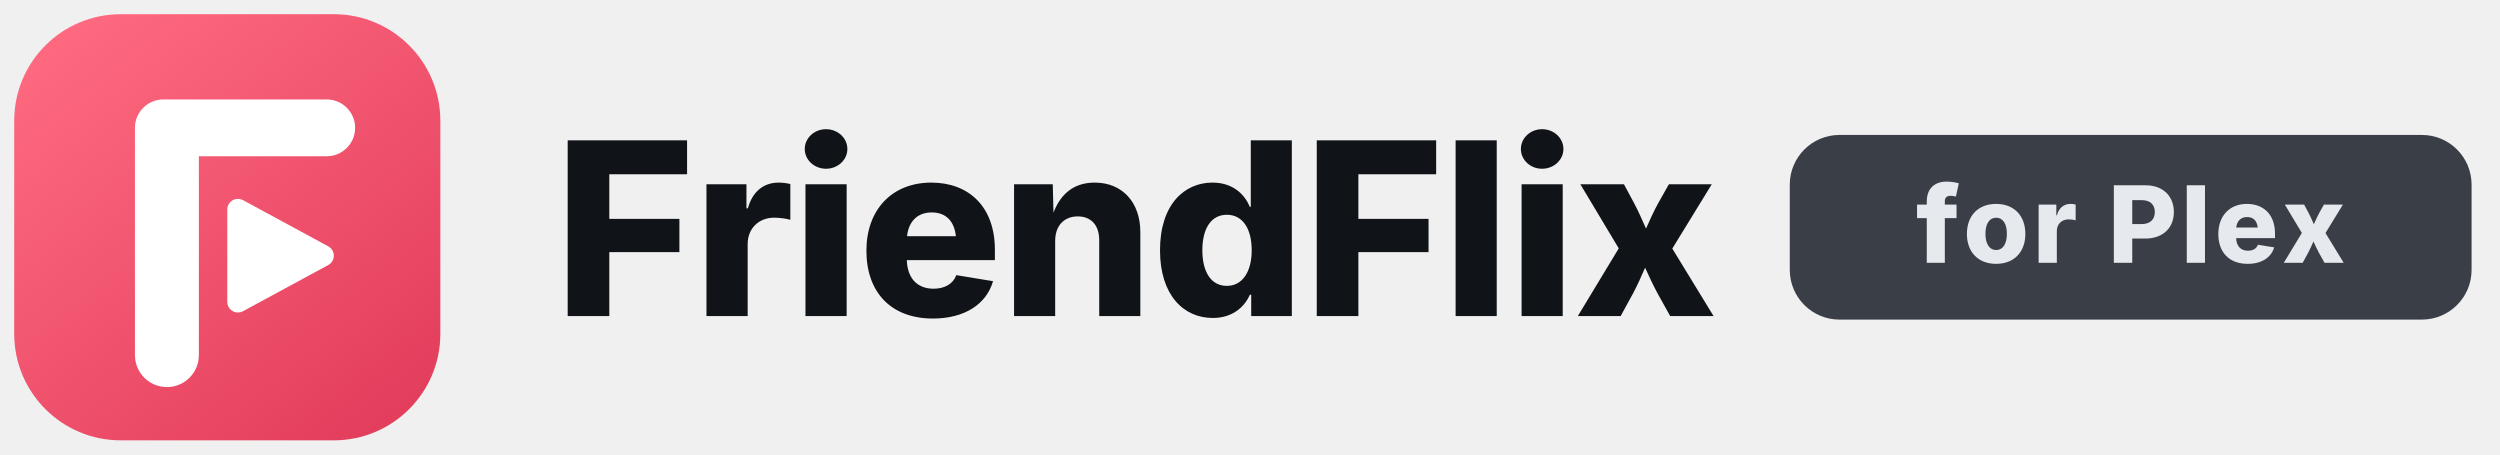
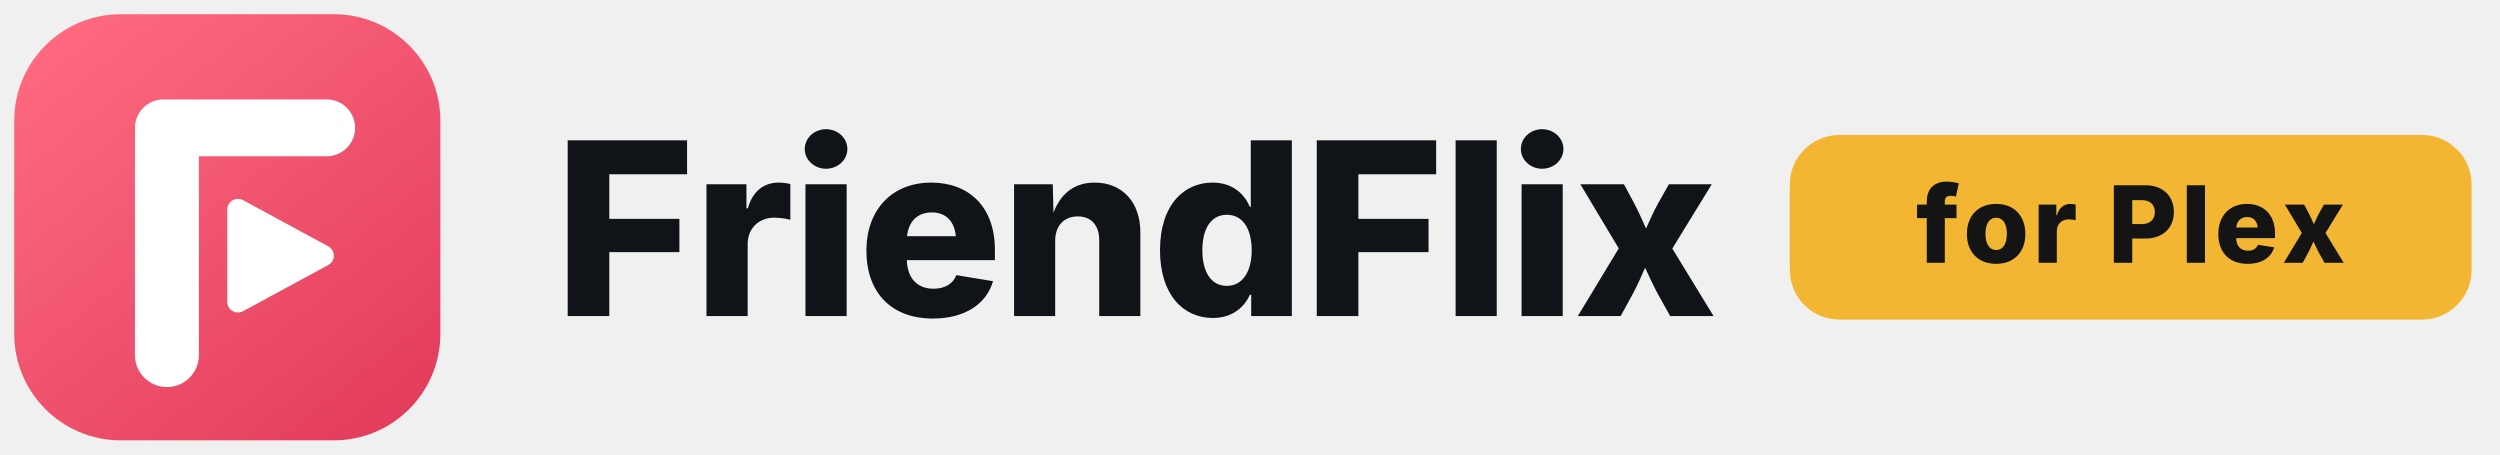
<svg xmlns="http://www.w3.org/2000/svg" width="704" height="128" viewBox="0 0 352 64" role="img" aria-label="FriendFlix for Plex">
  <defs>
    <linearGradient id="g" x1="8" y1="2" x2="56" y2="62" gradientUnits="userSpaceOnUse">
      <stop offset="0" stop-color="#ff6b81" />
      <stop offset="1" stop-color="#e23c5b" />
    </linearGradient>
  </defs>
  <rect x="2" y="2" width="60" height="60" rx="15" fill="url(#g)" />
  <path fill="#fff" d="M19 18a4 4 0 0 1 4-4h23a4 4 0 0 1 0 8H28v28a4.5 4.5 0 0 1-9 0z" />
  <path fill="#fff" stroke="#fff" stroke-width="3" stroke-linejoin="round" d="M33.5 29.5 45.5 36 33.5 42.5z" />
  <path transform="translate(78 44.5)" fill="#101418" d="M1.93 0H7.79V-9H17.66V-13.68H7.79V-19.96H18.74V-24.74H1.93ZM21.47 0H27.27V-10.13C27.27 -12.35 28.85 -13.85 30.99 -13.85C31.68 -13.85 32.73 -13.73 33.28 -13.55V-18.59C32.8 -18.71 32.18 -18.79 31.63 -18.79C29.59 -18.79 27.97 -17.61 27.3 -15.17H27.1V-18.56H21.47ZM35.41 0H41.21V-18.56H35.41ZM38.3 -20.74C39.96 -20.74 41.31 -21.98 41.31 -23.52C41.31 -25.07 39.96 -26.31 38.3 -26.31C36.66 -26.31 35.31 -25.07 35.31 -23.52C35.31 -21.98 36.66 -20.74 38.3 -20.74ZM53.35 0.35C57.85 0.35 60.89 -1.69 61.82 -4.91L56.65 -5.76C56.19 -4.52 55.01 -3.85 53.45 -3.85C51.26 -3.85 49.78 -5.18 49.68 -7.87H62.08V-9.33C62.08 -15.46 58.35 -18.79 53.13 -18.79C47.56 -18.79 43.99 -14.94 43.99 -9.21C43.99 -3.27 47.52 0.35 53.35 0.35ZM49.71 -11.24C49.93 -13.28 51.14 -14.59 53.18 -14.59C55.21 -14.59 56.36 -13.35 56.59 -11.24ZM70.57 -10.59C70.57 -12.75 71.85 -14.03 73.75 -14.03C75.64 -14.03 76.77 -12.78 76.77 -10.69V0H82.56V-11.82C82.56 -16.02 80.02 -18.79 76.14 -18.79C73.13 -18.79 71.31 -17.13 70.33 -14.56L70.23 -18.56H64.78V0H70.57ZM92.76 0.27C95.59 0.27 97.25 -1.33 97.98 -3H98.17V0H103.89V-24.74H98.11V-15.37H97.98C97.28 -17.05 95.68 -18.79 92.71 -18.79C88.81 -18.79 85.33 -15.77 85.33 -9.26C85.33 -2.97 88.63 0.27 92.76 0.27ZM94.74 -4.25C92.5 -4.25 91.29 -6.24 91.29 -9.26C91.29 -12.29 92.5 -14.26 94.74 -14.26C96.95 -14.26 98.24 -12.33 98.24 -9.26C98.24 -6.23 96.93 -4.25 94.74 -4.25ZM107.4 0H113.26V-9H123.14V-13.68H113.26V-19.96H124.21V-24.74H107.4ZM132.74 -24.74H126.95V0H132.74ZM136.24 0H142.03V-18.56H136.24ZM139.12 -20.74C140.78 -20.74 142.13 -21.98 142.13 -23.52C142.13 -25.07 140.78 -26.31 139.12 -26.31C137.48 -26.31 136.14 -25.07 136.14 -23.52C136.14 -21.98 137.48 -20.74 139.12 -20.74ZM144.16 0H150.19L151.95 -3.22C152.58 -4.4 153.11 -5.61 153.63 -6.81C154.17 -5.61 154.74 -4.4 155.37 -3.22L157.16 0H163.27L157.46 -9.5L163.02 -18.56H156.98L155.48 -15.9C154.84 -14.74 154.29 -13.51 153.76 -12.32C153.23 -13.51 152.7 -14.73 152.08 -15.9L150.65 -18.56H144.51L149.92 -9.53Z" />
  <g transform="translate(252 19)">
-     <rect width="96" height="26" rx="7" fill="#3a3f47" />
-     <path fill="#e6e9ee" d="M23.48 9.81H21.83V9.35C21.83 8.87 22.04 8.57 22.65 8.57C22.9 8.57 23.2 8.62 23.39 8.68L23.8 6.81C23.5 6.72 22.8 6.57 22.08 6.57C20.44 6.57 19.29 7.5 19.29 9.37V9.81H17.92V11.71H19.29V18H21.83V11.71H23.48ZM29.06 18.15C31.61 18.15 33.17 16.45 33.17 13.94C33.17 11.41 31.61 9.71 29.06 9.71C26.49 9.71 24.94 11.41 24.94 13.94C24.94 16.45 26.49 18.15 29.06 18.15ZM29.06 16.2C28.08 16.2 27.55 15.28 27.55 13.92C27.55 12.55 28.08 11.66 29.06 11.66C30.04 11.66 30.57 12.55 30.57 13.92C30.57 15.28 30.04 16.2 29.06 16.2ZM35.04 18H37.6V13.53C37.6 12.55 38.3 11.89 39.24 11.89C39.55 11.89 40.01 11.94 40.25 12.02V9.8C40.04 9.75 39.77 9.71 39.53 9.71C38.63 9.71 37.91 10.23 37.61 11.31H37.53V9.81H35.04ZM45.63 18H48.22V14.59H50.03C52.53 14.59 54.08 13.11 54.08 10.86C54.08 8.62 52.56 7.09 50.1 7.09H45.63ZM48.22 12.55V9.18H49.55C50.77 9.18 51.4 9.83 51.4 10.86C51.4 11.87 50.77 12.55 49.56 12.55ZM58.46 7.09H55.9V18H58.46ZM64.47 18.15C66.45 18.15 67.79 17.25 68.2 15.83L65.92 15.46C65.72 16.01 65.2 16.3 64.51 16.3C63.54 16.3 62.89 15.71 62.85 14.53H68.32V13.88C68.32 11.18 66.67 9.71 64.37 9.71C61.91 9.71 60.34 11.41 60.34 13.94C60.34 16.56 61.9 18.15 64.47 18.15ZM62.86 13.04C62.96 12.14 63.49 11.56 64.39 11.56C65.29 11.56 65.79 12.11 65.89 13.04ZM69.56 18H72.22L72.99 16.58C73.27 16.06 73.51 15.52 73.73 15C73.97 15.52 74.22 16.06 74.5 16.58L75.29 18H77.99L75.43 13.81L77.88 9.81H75.21L74.55 10.98C74.27 11.5 74.03 12.04 73.79 12.57C73.56 12.04 73.32 11.5 73.05 10.98L72.42 9.81H69.71L72.1 13.8Z" />
+     <rect width="96" height="26" rx="7" fill="#f2b632" />
+     <path fill="#141414" d="M23.48 9.81H21.83V9.35C21.83 8.87 22.04 8.57 22.65 8.57C22.9 8.57 23.2 8.62 23.39 8.68L23.8 6.81C23.5 6.72 22.8 6.57 22.08 6.57C20.44 6.57 19.29 7.5 19.29 9.37V9.81H17.92V11.71H19.29V18H21.83V11.71H23.48ZM29.06 18.15C31.61 18.15 33.17 16.45 33.17 13.94C33.17 11.41 31.61 9.71 29.06 9.71C26.49 9.71 24.94 11.41 24.94 13.94C24.94 16.45 26.49 18.15 29.06 18.15ZM29.06 16.2C28.08 16.2 27.55 15.28 27.55 13.92C27.55 12.55 28.08 11.66 29.06 11.66C30.04 11.66 30.57 12.55 30.57 13.92C30.57 15.28 30.04 16.2 29.06 16.2ZM35.04 18H37.6V13.53C37.6 12.55 38.3 11.89 39.24 11.89C39.55 11.89 40.01 11.94 40.25 12.02V9.8C40.04 9.75 39.77 9.71 39.53 9.71C38.63 9.71 37.91 10.23 37.61 11.31H37.53V9.81H35.04ZM45.63 18H48.22V14.59H50.03C52.53 14.59 54.08 13.11 54.08 10.86C54.08 8.62 52.56 7.09 50.1 7.09H45.63ZM48.22 12.55V9.18H49.55C50.77 9.18 51.4 9.83 51.4 10.86C51.4 11.87 50.77 12.55 49.56 12.55ZM58.46 7.09H55.9V18H58.46ZM64.47 18.15C66.45 18.15 67.79 17.25 68.2 15.83L65.92 15.46C65.72 16.01 65.2 16.3 64.51 16.3C63.54 16.3 62.89 15.71 62.85 14.53H68.32V13.88C68.32 11.18 66.67 9.71 64.37 9.71C61.91 9.71 60.34 11.41 60.34 13.94C60.34 16.56 61.9 18.15 64.47 18.15ZM62.86 13.04C62.96 12.14 63.49 11.56 64.39 11.56C65.29 11.56 65.79 12.11 65.89 13.04ZM69.56 18H72.22L72.99 16.58C73.27 16.06 73.51 15.52 73.73 15C73.97 15.52 74.22 16.06 74.5 16.58L75.29 18H77.99L75.43 13.81L77.88 9.81H75.21L74.55 10.98C74.27 11.5 74.03 12.04 73.79 12.57C73.56 12.04 73.32 11.5 73.05 10.98L72.42 9.81H69.71L72.1 13.8Z" />
  </g>
</svg>
